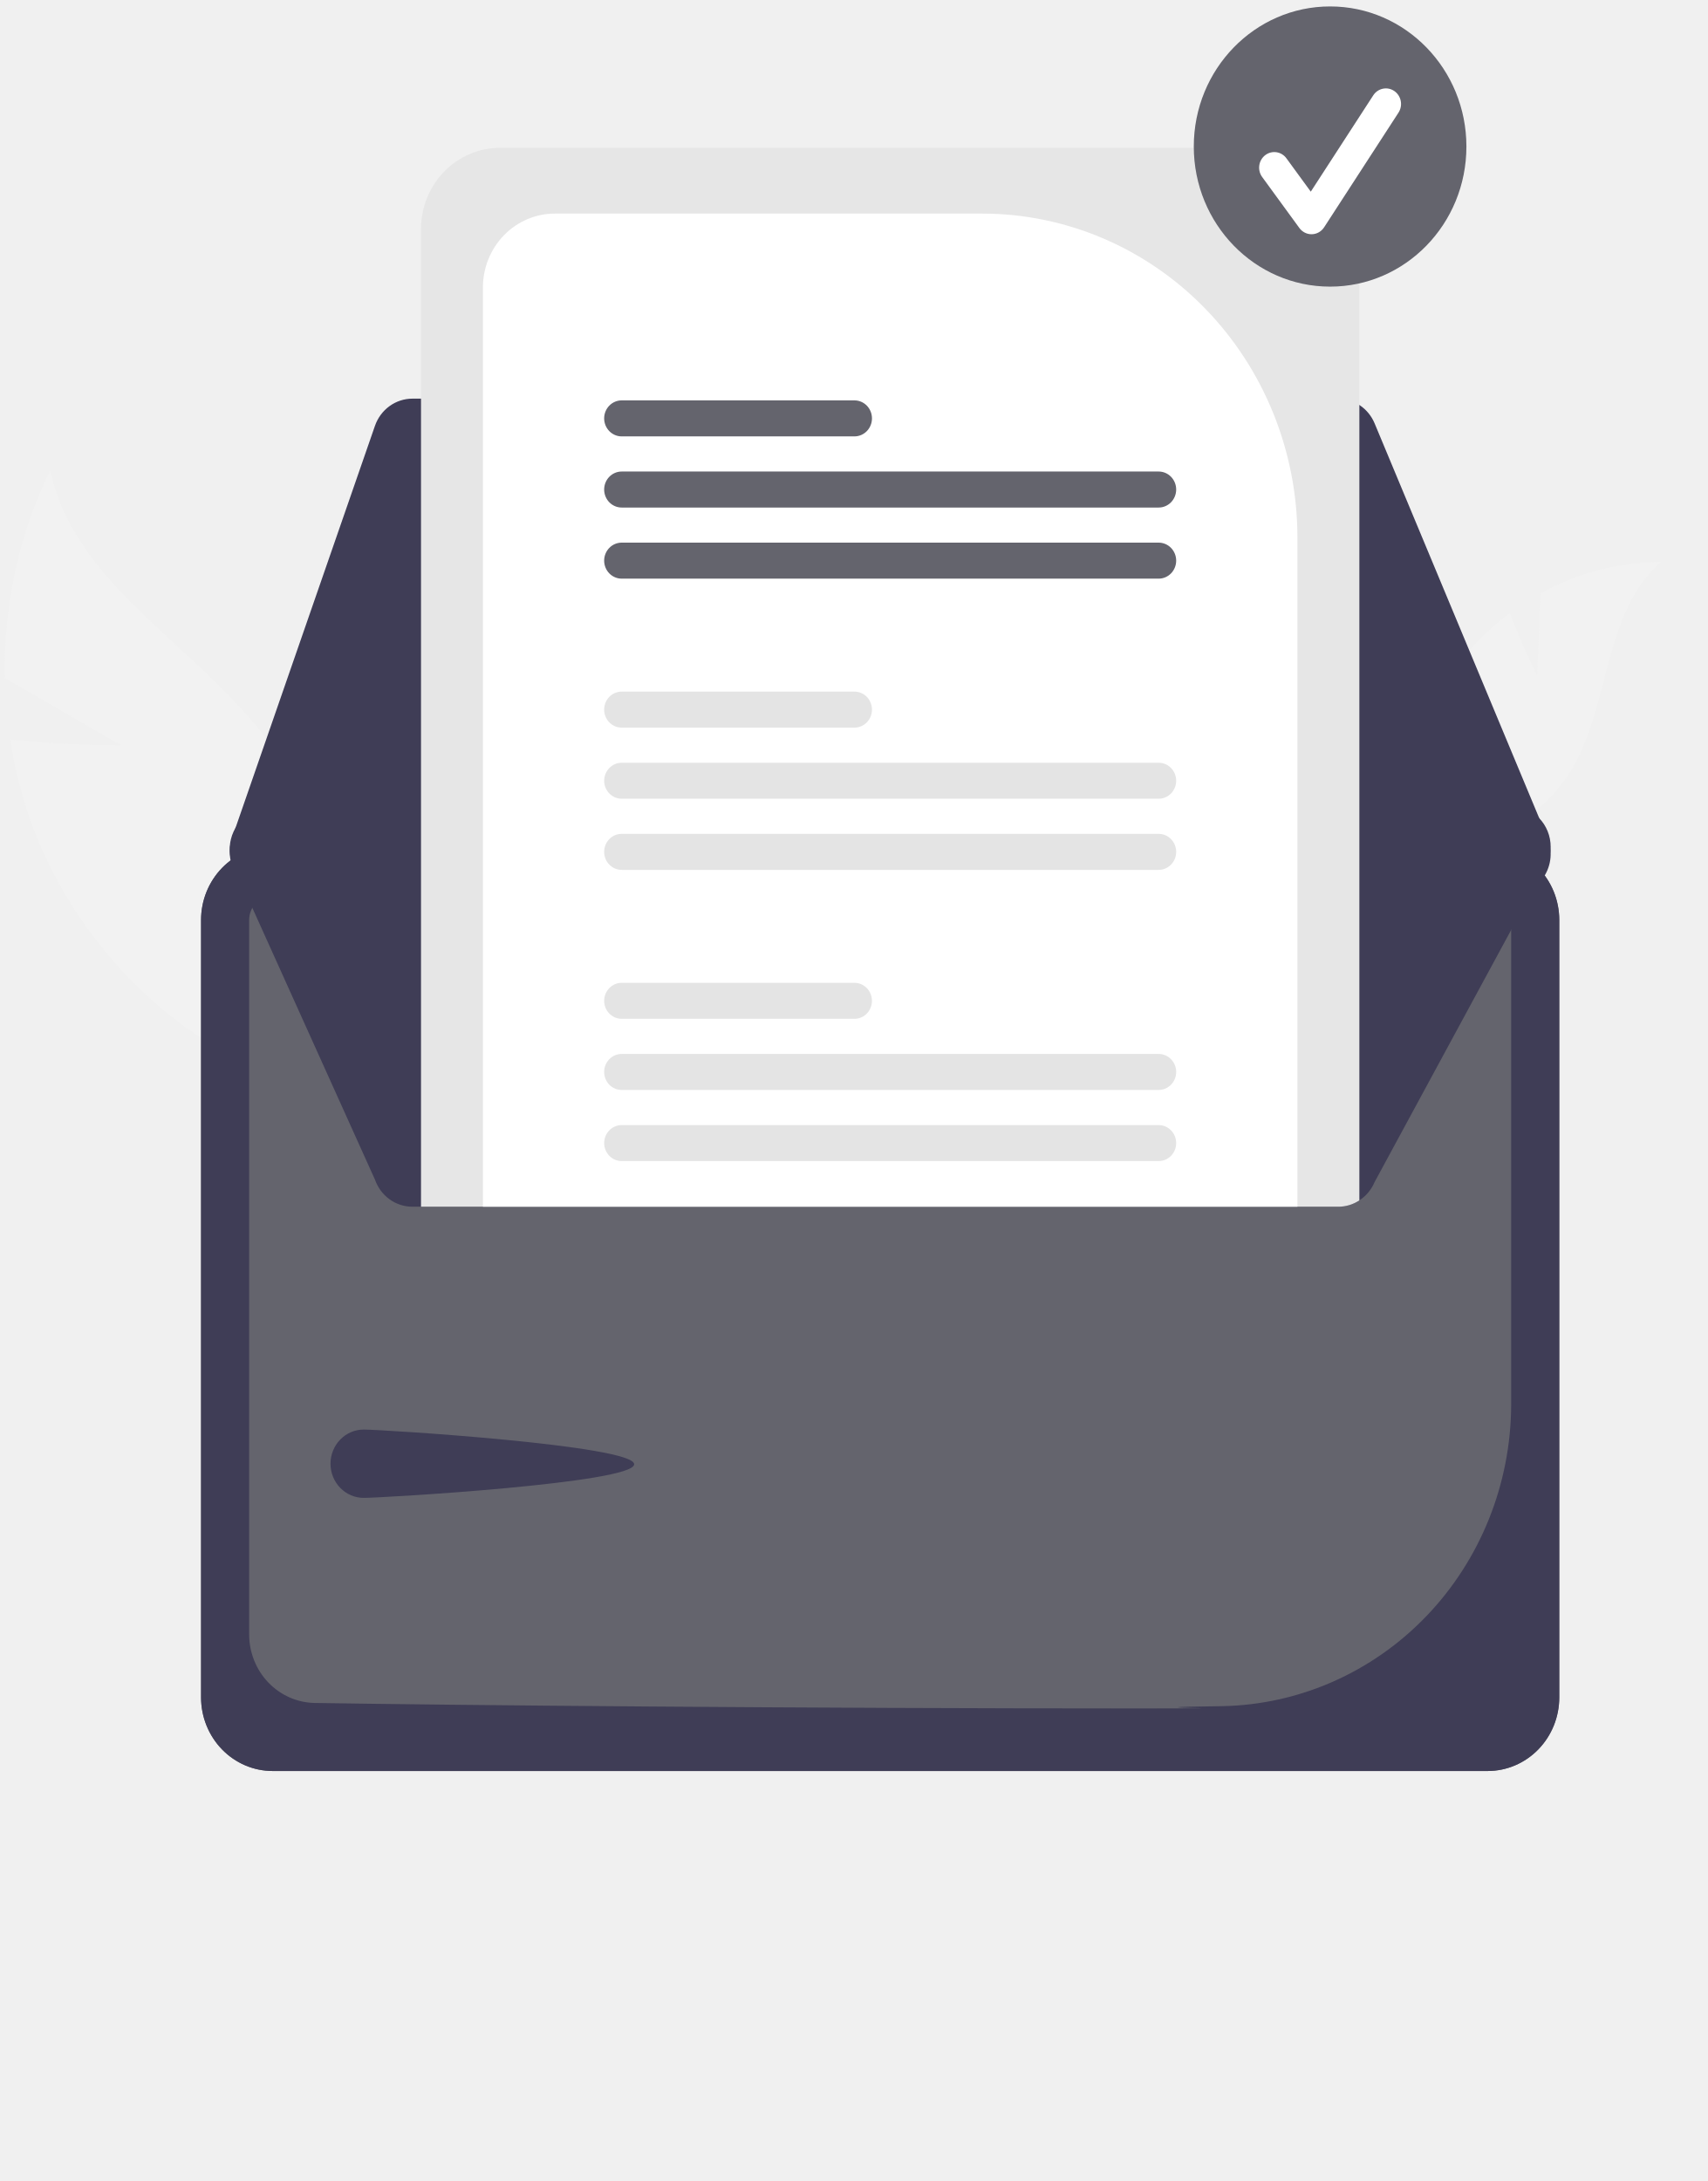
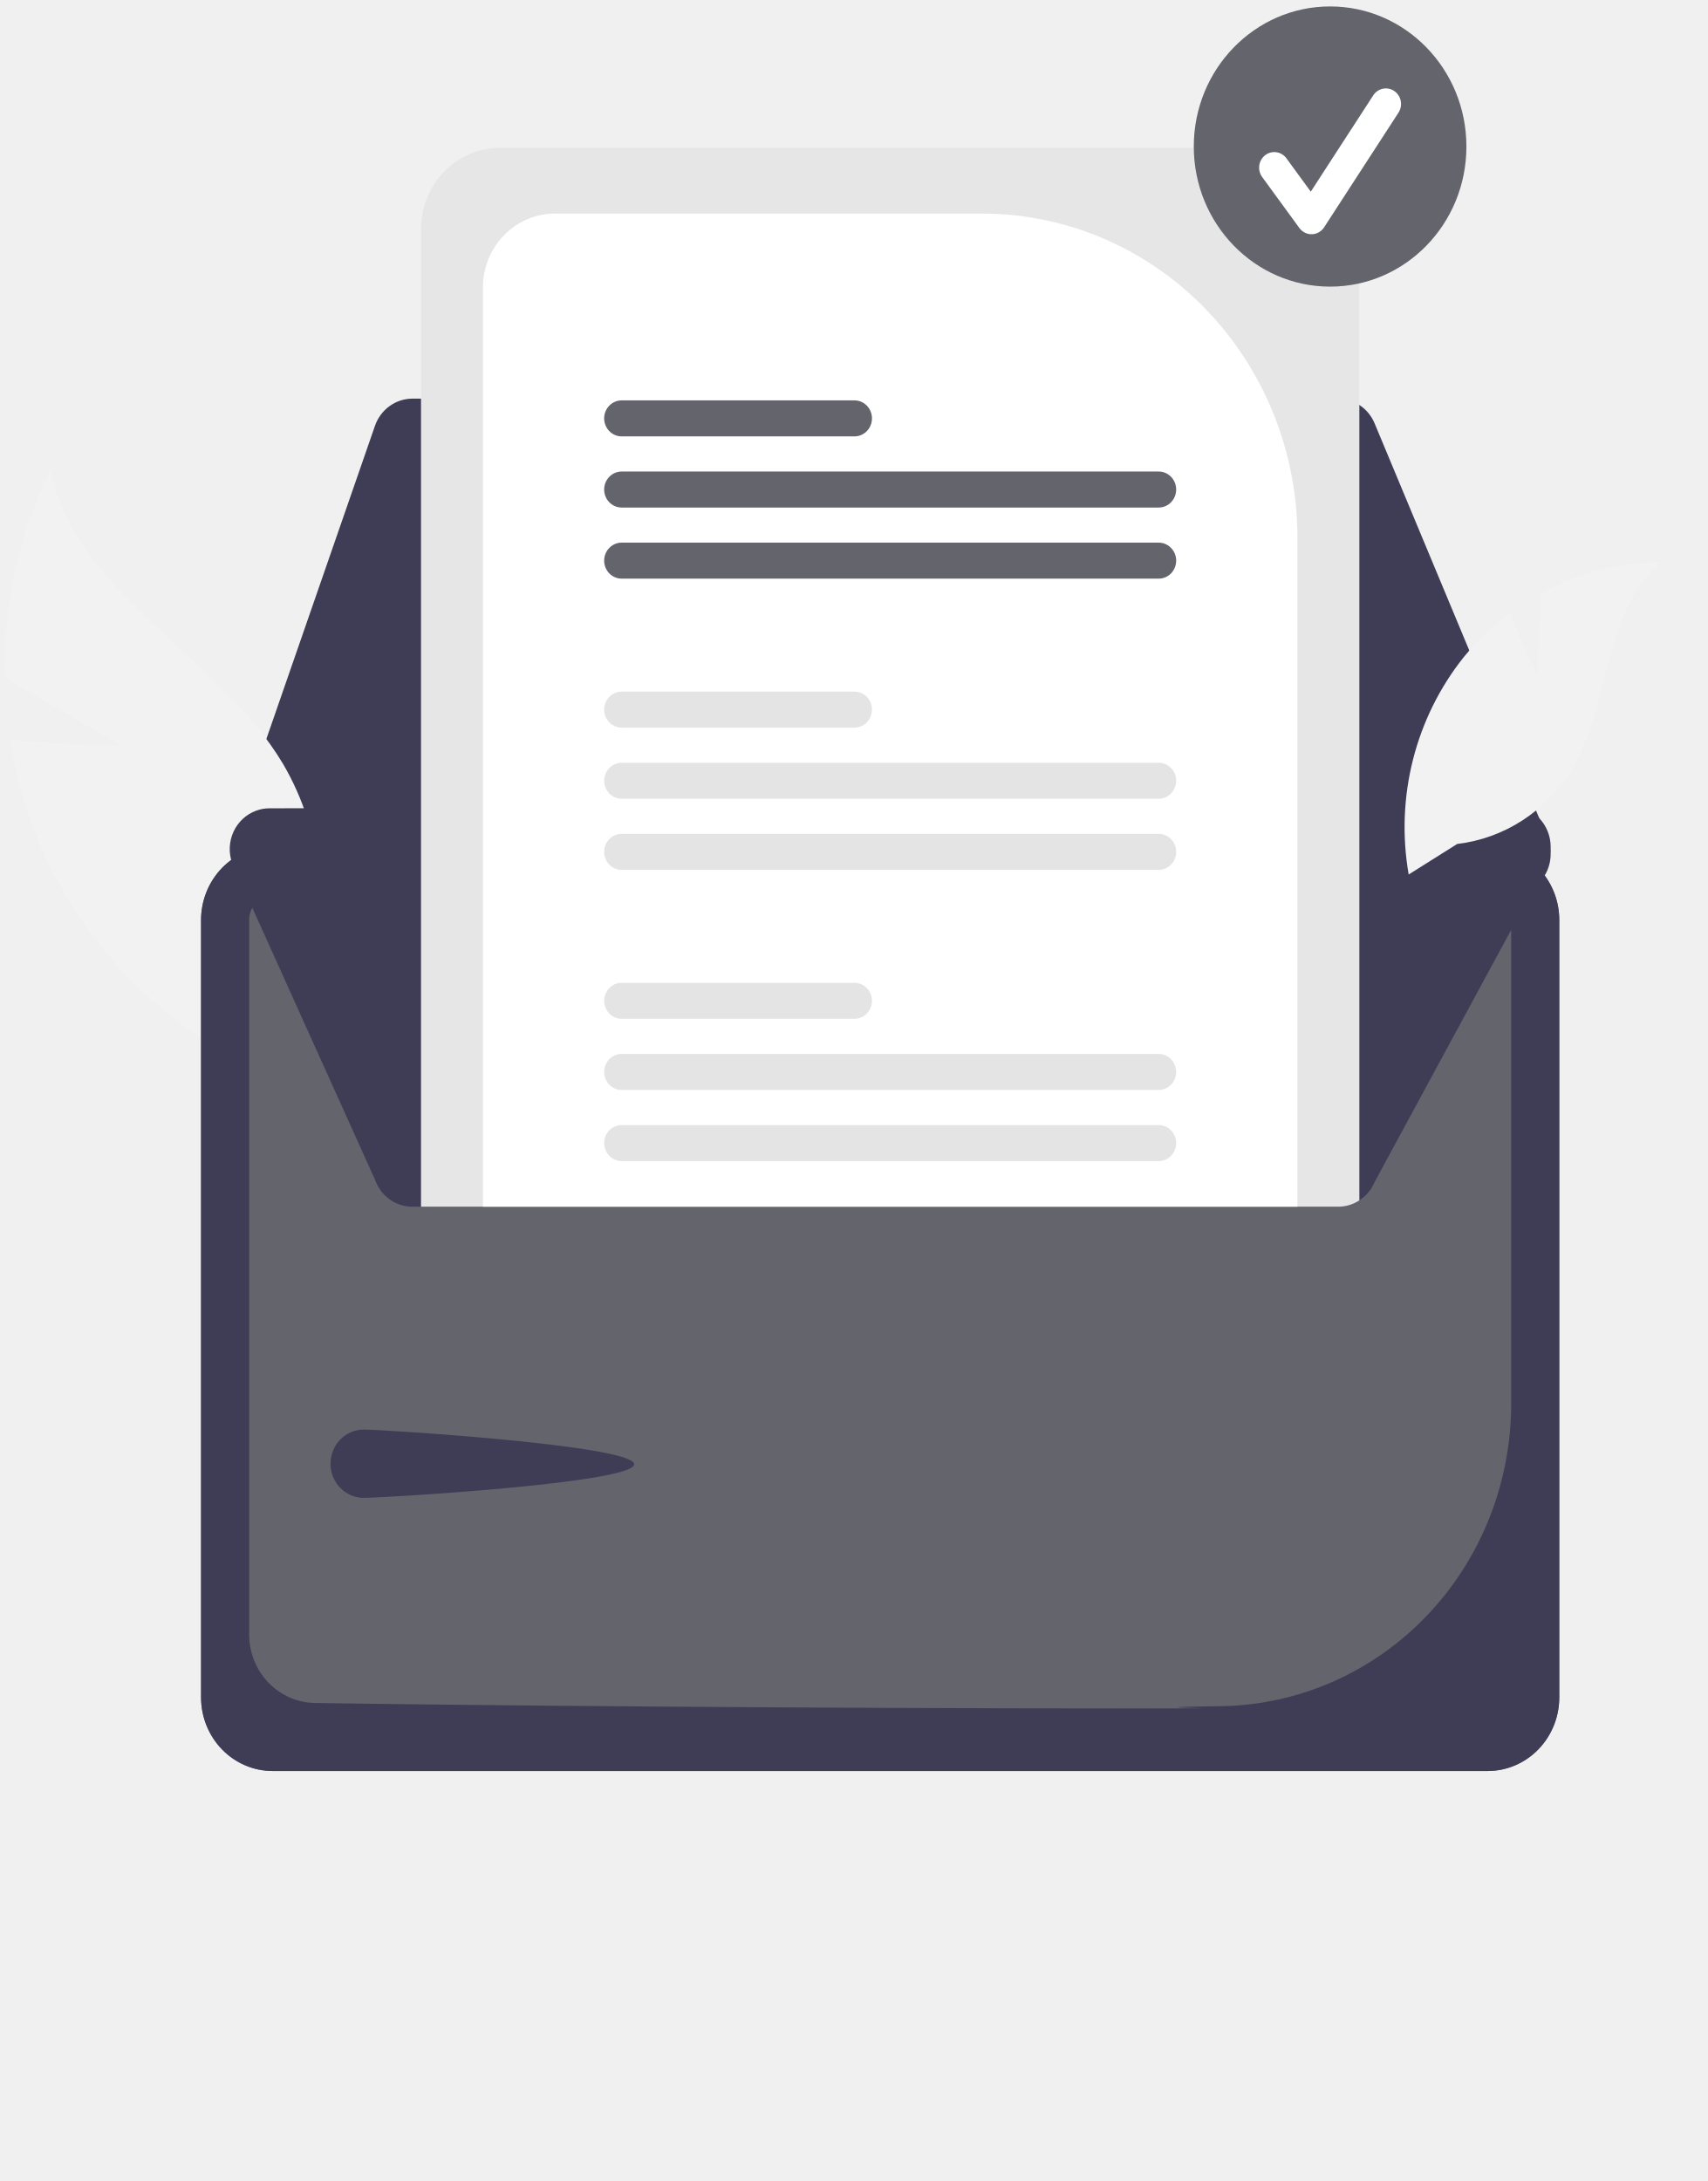
<svg xmlns="http://www.w3.org/2000/svg" width="231" height="295" viewBox="0 0 231 295" fill="none">
  <g id="undraw_message_sent_re_q2kl 1" clip-path="url(#clip0_104_436)">
+     <path id="open" d="M181.008 53.92H55.784C54.676 53.922 53.596 54.275 52.691 54.931C51.785 55.587 51.099 56.514 50.725 57.586L31.385 113.348C31.097 114.181 31.007 115.072 31.123 115.948C31.239 116.823 31.558 117.657 32.053 118.38C32.548 119.102 33.205 119.692 33.967 120.099C34.73 120.507 35.577 120.72 36.437 120.722L204.382 121.028H204.39C205.279 121.028 206.154 120.801 206.936 120.368C207.719 119.935 208.384 119.309 208.874 118.547C209.363 117.784 209.66 116.909 209.739 115.999C209.818 115.089 209.677 114.173 209.326 113.334L209.034 113.463L209.326 113.334L185.945 57.265C185.531 56.272 184.843 55.425 183.965 54.831C183.088 54.236 182.059 53.919 181.008 53.92Z" fill="#3F3D56" />
    <path id="feather_1" d="M16.381 100.804L0.66 91.704C0.448 81.968 2.552 72.326 6.789 63.615C10.413 80.522 29.488 88.565 38.289 103.327C41 107.953 42.663 113.146 43.155 118.522C43.647 123.898 42.956 129.319 41.132 134.383L42.166 147.492C34.041 144.99 26.54 140.709 20.18 134.942C13.82 129.174 8.752 122.059 5.325 114.085C3.446 109.592 2.125 104.874 1.393 100.041C8.723 100.843 16.381 100.804 16.381 100.804Z" fill="#F2F2F2" />
    <g id="body">
      <path id="Vector" d="M201.24 114.476H36.882C34.314 114.479 31.852 115.529 30.037 117.395C28.221 119.261 27.2 121.791 27.197 124.43V229.593C27.2 232.231 28.221 234.762 30.037 236.628C31.852 238.494 34.314 239.543 36.882 239.546H201.24C203.808 239.543 206.27 238.494 208.086 236.628C209.902 234.762 210.923 232.232 210.926 229.593V124.43C210.923 121.791 209.902 119.261 208.086 117.395C206.27 115.529 203.808 114.479 201.24 114.476Z" fill="#64646D" />
      <path id="Vector_2" d="M209.761 114.545C209.761 115.292 209.613 116.032 209.327 116.72L185.946 159.88C185.53 160.871 184.841 161.715 183.963 162.309C183.086 162.903 182.059 163.22 181.008 163.221H55.786C54.678 163.22 53.597 162.868 52.691 162.212C51.785 161.556 51.097 160.629 50.723 159.557L31.387 116.705C31.15 116.022 31.046 115.298 31.081 114.574C31.117 113.85 31.291 113.14 31.593 112.486C31.895 111.831 32.321 111.244 32.844 110.758C33.367 110.272 33.979 109.897 34.643 109.654C35.218 109.44 35.825 109.331 36.436 109.331L56.951 109.291L65.324 109.276L175.505 109.078L183.883 109.063L204.384 109.023H204.389C205.814 109.023 207.18 109.605 208.188 110.641C209.195 111.676 209.761 113.08 209.761 114.545Z" fill="#3F3D56" />
      <path id="Vector_3" d="M201.24 114.476H36.882C34.314 114.479 31.852 115.529 30.037 117.395C28.221 119.261 27.2 121.791 27.197 124.43V229.593C27.2 232.231 28.221 234.762 30.037 236.628C31.852 238.494 34.314 239.543 36.882 239.546H201.24C203.808 239.543 206.27 238.494 208.086 236.628C209.902 234.762 210.923 232.232 210.926 229.593V124.43C210.923 121.791 209.902 119.261 208.086 117.395C206.27 115.529 203.808 114.479 201.24 114.476ZM204.419 190.016C204.38 200.722 200.259 210.986 192.941 218.606C185.623 226.225 175.69 230.594 165.274 230.774C148.596 230.997 174.501 231.084 154.387 231.084C108.393 231.084 60.435 230.633 42.541 230.34C40.186 230.29 37.944 229.296 36.293 227.571C34.642 225.845 33.713 223.525 33.704 221.105V124.437C33.705 123.571 34.039 122.74 34.635 122.126C35.231 121.513 36.038 121.167 36.882 121.164H201.234C202.077 121.165 202.885 121.509 203.482 122.121C204.079 122.732 204.416 123.562 204.419 124.429V190.016Z" fill="#3F3D56" />
+       <g id="papper">
+         <path id="Vector_5" d="M173.21 19.997H67.624C64.794 20 62.081 21.157 60.08 23.213C58.08 25.27 56.954 28.058 56.951 30.966V163.221H181.008C182.027 163.225 183.025 162.926 183.883 162.362V30.966C183.88 28.058 182.754 25.27 180.753 23.213C178.752 21.157 176.039 20 173.21 19.997Z" fill="#E6E6E6" />
+         <path id="Vector_6" d="M132.909 28.89H75.045C72.469 28.893 69.998 29.946 68.176 31.818C66.353 33.69 65.328 36.228 65.324 38.876V163.221H175.505V72.666C175.492 61.06 171 49.933 163.014 41.727C155.029 33.52 144.202 28.904 132.909 28.89Z" fill="white" />
+         <path id="Vector_7" d="M156.734 152.178H84.095C83.467 152.178 82.865 152.434 82.421 152.891C81.977 153.347 81.728 153.966 81.728 154.611C81.728 155.256 81.977 155.875 82.421 156.332C82.865 156.788 83.467 157.044 84.095 157.044H156.734C157.362 157.044 157.964 156.788 158.408 156.332C158.852 155.875 159.102 155.256 159.102 154.611C159.102 153.966 158.852 153.347 158.408 152.891C157.964 152.434 157.362 152.178 156.734 152.178Z" fill="#E4E4E4" />
+         <path id="Vector_8" d="M156.734 142.555H84.095C83.466 142.555 82.864 142.812 82.419 143.268C81.975 143.725 81.725 144.345 81.725 144.991C81.725 145.637 81.975 146.256 82.419 146.713C82.864 147.17 83.466 147.426 84.095 147.426H156.734C157.363 147.426 157.965 147.17 158.41 146.713C158.854 146.256 159.104 145.637 159.104 144.991C159.104 144.345 158.854 143.725 158.41 143.268C157.965 142.812 157.363 142.555 156.734 142.555Z" fill="#E4E4E4" />
+         <path id="Vector_9" d="M115.583 132.937H84.095C83.467 132.937 82.865 133.193 82.421 133.649C81.977 134.106 81.728 134.725 81.728 135.37C81.728 136.015 81.977 136.634 82.421 137.09C82.865 137.547 83.467 137.803 84.095 137.803H115.583C116.211 137.803 116.813 137.547 117.257 137.09C117.701 136.634 117.95 136.015 117.95 135.37C117.95 134.725 117.701 134.106 117.257 133.649C116.813 133.193 116.211 132.937 115.583 132.937Z" fill="#E4E4E4" />
+         <path id="Vector_10" d="M156.734 112.787H84.095C83.466 112.787 82.864 113.044 82.419 113.5C81.975 113.957 81.725 114.577 81.725 115.223C81.725 115.868 81.975 116.488 82.419 116.945C82.864 117.401 83.466 117.658 84.095 117.658H156.734C157.363 117.658 157.965 117.401 158.41 116.945C158.854 116.488 159.104 115.868 159.104 115.223C159.104 114.577 158.854 113.957 158.41 113.5C157.965 113.044 157.363 112.787 156.734 112.787Z" fill="#E4E4E4" />
+         <path id="Vector_11" d="M156.734 103.169H84.095C83.467 103.169 82.865 103.425 82.421 103.881C81.977 104.338 81.728 104.957 81.728 105.602C81.728 106.247 81.977 106.866 82.421 107.322C82.865 107.779 83.467 108.035 84.095 108.035H156.734C157.362 108.035 157.964 107.779 158.408 107.322C158.852 106.866 159.102 106.247 159.102 105.602C159.102 104.957 158.852 104.338 158.408 103.881C157.964 103.425 157.362 103.169 156.734 103.169Z" fill="#E4E4E4" />
+         <path id="Vector_12" d="M115.583 93.546H84.095C83.466 93.546 82.864 93.802 82.419 94.259C81.975 94.716 81.725 95.335 81.725 95.981C81.725 96.627 81.975 97.247 82.419 97.704C82.864 98.16 83.466 98.417 84.095 98.417H115.583C116.211 98.417 116.814 98.16 117.259 97.704C117.703 97.247 117.953 96.627 117.953 95.981C117.953 95.335 117.703 94.716 117.259 94.259C116.814 93.802 116.211 93.546 115.583 93.546Z" fill="#E4E4E4" />
+         <path id="Vector_13" d="M156.734 73.396H84.095C83.466 73.396 82.864 73.652 82.419 74.109C81.975 74.566 81.725 75.186 81.725 75.831C81.725 76.477 81.975 77.097 82.419 77.554C82.864 78.01 83.466 78.267 84.095 78.267H156.734C157.363 78.267 157.965 78.01 158.41 77.554C158.854 77.097 159.104 76.477 159.104 75.831C159.104 75.186 158.854 74.566 158.41 74.109C157.965 73.652 157.363 73.396 156.734 73.396Z" fill="#64646D" />
+         <path id="Vector_14" d="M156.734 63.778H84.095C83.466 63.778 82.864 64.034 82.419 64.491C81.975 64.948 81.725 65.567 81.725 66.213C81.725 66.859 81.975 67.479 82.419 67.936C82.864 68.392 83.466 68.649 84.095 68.649H156.734C157.363 68.649 157.965 68.392 158.41 67.936C158.854 67.479 159.104 66.859 159.104 66.213C159.104 65.567 158.854 64.948 158.41 64.491C157.965 64.034 157.363 63.778 156.734 63.778Z" fill="#64646D" />
+         <path id="Vector_15" d="M115.583 54.155H84.095C83.466 54.155 82.864 54.411 82.419 54.868C81.975 55.325 81.725 55.944 81.725 56.59C81.725 57.236 81.975 57.856 82.419 58.312C82.864 58.769 83.466 59.026 84.095 59.026H115.583C116.211 59.026 116.814 58.769 117.259 58.312C117.703 57.856 117.953 57.236 117.953 56.59C117.953 55.944 117.703 55.325 117.259 54.868C116.814 54.411 116.211 54.155 115.583 54.155Z" fill="#64646D" />
+         <path id="Vector_16" d="M179.925 38.769C190.108 38.769 198.363 30.285 198.363 19.82C198.363 9.354 190.108 0.87 179.925 0.87C169.741 0.87 161.486 9.354 161.486 19.82C161.486 30.285 169.741 38.769 179.925 38.769Z" fill="#64646D" />
+         <path id="Vector_17" d="M177.409 31.682C177.09 31.682 176.776 31.606 176.492 31.459C176.207 31.313 175.959 31.1 175.768 30.839L170.738 23.945C170.575 23.724 170.457 23.472 170.389 23.203C170.322 22.935 170.307 22.655 170.344 22.381C170.382 22.106 170.472 21.842 170.61 21.604C170.747 21.365 170.929 21.156 171.145 20.99C171.361 20.823 171.606 20.703 171.868 20.634C172.129 20.565 172.401 20.55 172.668 20.59C172.935 20.63 173.192 20.723 173.424 20.865C173.656 21.006 173.858 21.194 174.019 21.416L177.311 25.925L185.763 12.895C186.065 12.43 186.534 12.107 187.068 11.998C187.601 11.888 188.155 12.001 188.608 12.311C189.06 12.621 189.375 13.103 189.481 13.651C189.588 14.2 189.478 14.769 189.177 15.234L179.116 30.743C178.934 31.024 178.689 31.255 178.402 31.419C178.115 31.582 177.794 31.672 177.466 31.681C177.447 31.682 177.428 31.682 177.409 31.682Z" fill="white" />
+       </g>
      <path id="Vector_4" d="M49.204 193.36C51.687 193.36 85.786 195.502 85.786 198.054C85.786 200.606 51.687 202.602 49.204 202.602C48.011 202.602 46.868 202.115 46.024 201.248C45.181 200.382 44.708 199.206 44.708 197.981C44.708 196.755 45.181 195.58 46.024 194.714C46.868 193.847 48.011 193.36 49.204 193.36Z" fill="#3F3D56" />
    </g>
    <path id="feather_2" d="M207.927 91.388L208.409 80.248C213.435 77.487 219.04 76.029 224.738 76C216.896 82.589 217.876 95.291 212.559 104.153C210.88 106.903 208.62 109.23 205.947 110.962C203.274 112.693 200.256 113.784 197.117 114.153L190.554 118.283C189.654 113.123 189.852 107.825 191.136 102.752C192.42 97.679 194.759 92.952 197.992 88.897C199.827 86.641 201.932 84.632 204.256 82.916C205.827 87.175 207.927 91.388 207.927 91.388Z" fill="#F2F2F2" />
-     <path id="open" d="M181.008 53.92H55.784C54.676 53.922 53.596 54.275 52.691 54.931C51.785 55.587 51.099 56.514 50.725 57.586L31.385 113.348C31.097 114.181 31.007 115.072 31.123 115.948C31.239 116.823 31.558 117.657 32.053 118.38C32.548 119.102 33.205 119.692 33.967 120.099C34.73 120.507 35.577 120.72 36.437 120.722L204.382 121.028H204.39C205.279 121.028 206.154 120.801 206.936 120.368C207.719 119.935 208.384 119.309 208.874 118.547C209.363 117.784 209.66 116.909 209.739 115.999C209.818 115.089 209.677 114.173 209.326 113.334L209.034 113.463L209.326 113.334L185.945 57.265C185.531 56.272 184.843 55.425 183.965 54.831C183.088 54.236 182.059 53.919 181.008 53.92Z" fill="#3F3D56" />
-     <g id="papper">
-       <path id="Vector_5" d="M173.21 19.997H67.624C64.794 20 62.081 21.157 60.08 23.213C58.08 25.27 56.954 28.058 56.951 30.966V163.221H181.008C182.027 163.225 183.025 162.926 183.883 162.362V30.966C183.88 28.058 182.754 25.27 180.753 23.213C178.752 21.157 176.039 20 173.21 19.997Z" fill="#E6E6E6" />
-       <path id="Vector_6" d="M132.909 28.89H75.045C72.469 28.893 69.998 29.946 68.176 31.818C66.353 33.69 65.328 36.228 65.324 38.876V163.221H175.505V72.666C175.492 61.06 171 49.933 163.014 41.727C155.029 33.52 144.202 28.904 132.909 28.89Z" fill="white" />
-       <path id="Vector_7" d="M156.734 152.178H84.095C83.467 152.178 82.865 152.434 82.421 152.891C81.977 153.347 81.728 153.966 81.728 154.611C81.728 155.256 81.977 155.875 82.421 156.332C82.865 156.788 83.467 157.044 84.095 157.044H156.734C157.362 157.044 157.964 156.788 158.408 156.332C158.852 155.875 159.102 155.256 159.102 154.611C159.102 153.966 158.852 153.347 158.408 152.891C157.964 152.434 157.362 152.178 156.734 152.178Z" fill="#E4E4E4" />
-       <path id="Vector_8" d="M156.734 142.555H84.095C83.466 142.555 82.864 142.812 82.419 143.268C81.975 143.725 81.725 144.345 81.725 144.991C81.725 145.637 81.975 146.256 82.419 146.713C82.864 147.17 83.466 147.426 84.095 147.426H156.734C157.363 147.426 157.965 147.17 158.41 146.713C158.854 146.256 159.104 145.637 159.104 144.991C159.104 144.345 158.854 143.725 158.41 143.268C157.965 142.812 157.363 142.555 156.734 142.555Z" fill="#E4E4E4" />
-       <path id="Vector_9" d="M115.583 132.937H84.095C83.467 132.937 82.865 133.193 82.421 133.649C81.977 134.106 81.728 134.725 81.728 135.37C81.728 136.015 81.977 136.634 82.421 137.09C82.865 137.547 83.467 137.803 84.095 137.803H115.583C116.211 137.803 116.813 137.547 117.257 137.09C117.701 136.634 117.95 136.015 117.95 135.37C117.95 134.725 117.701 134.106 117.257 133.649C116.813 133.193 116.211 132.937 115.583 132.937Z" fill="#E4E4E4" />
-       <path id="Vector_10" d="M156.734 112.787H84.095C83.466 112.787 82.864 113.044 82.419 113.5C81.975 113.957 81.725 114.577 81.725 115.223C81.725 115.868 81.975 116.488 82.419 116.945C82.864 117.401 83.466 117.658 84.095 117.658H156.734C157.363 117.658 157.965 117.401 158.41 116.945C158.854 116.488 159.104 115.868 159.104 115.223C159.104 114.577 158.854 113.957 158.41 113.5C157.965 113.044 157.363 112.787 156.734 112.787Z" fill="#E4E4E4" />
-       <path id="Vector_11" d="M156.734 103.169H84.095C83.467 103.169 82.865 103.425 82.421 103.881C81.977 104.338 81.728 104.957 81.728 105.602C81.728 106.247 81.977 106.866 82.421 107.322C82.865 107.779 83.467 108.035 84.095 108.035H156.734C157.362 108.035 157.964 107.779 158.408 107.322C158.852 106.866 159.102 106.247 159.102 105.602C159.102 104.957 158.852 104.338 158.408 103.881C157.964 103.425 157.362 103.169 156.734 103.169Z" fill="#E4E4E4" />
-       <path id="Vector_12" d="M115.583 93.546H84.095C83.466 93.546 82.864 93.802 82.419 94.259C81.975 94.716 81.725 95.335 81.725 95.981C81.725 96.627 81.975 97.247 82.419 97.704C82.864 98.16 83.466 98.417 84.095 98.417H115.583C116.211 98.417 116.814 98.16 117.259 97.704C117.703 97.247 117.953 96.627 117.953 95.981C117.953 95.335 117.703 94.716 117.259 94.259C116.814 93.802 116.211 93.546 115.583 93.546Z" fill="#E4E4E4" />
-       <path id="Vector_13" d="M156.734 73.396H84.095C83.466 73.396 82.864 73.652 82.419 74.109C81.975 74.566 81.725 75.186 81.725 75.831C81.725 76.477 81.975 77.097 82.419 77.554C82.864 78.01 83.466 78.267 84.095 78.267H156.734C157.363 78.267 157.965 78.01 158.41 77.554C158.854 77.097 159.104 76.477 159.104 75.831C159.104 75.186 158.854 74.566 158.41 74.109C157.965 73.652 157.363 73.396 156.734 73.396Z" fill="#64646D" />
-       <path id="Vector_14" d="M156.734 63.778H84.095C83.466 63.778 82.864 64.034 82.419 64.491C81.975 64.948 81.725 65.567 81.725 66.213C81.725 66.859 81.975 67.479 82.419 67.936C82.864 68.392 83.466 68.649 84.095 68.649H156.734C157.363 68.649 157.965 68.392 158.41 67.936C158.854 67.479 159.104 66.859 159.104 66.213C159.104 65.567 158.854 64.948 158.41 64.491C157.965 64.034 157.363 63.778 156.734 63.778Z" fill="#64646D" />
-       <path id="Vector_15" d="M115.583 54.155H84.095C83.466 54.155 82.864 54.411 82.419 54.868C81.975 55.325 81.725 55.944 81.725 56.59C81.725 57.236 81.975 57.856 82.419 58.312C82.864 58.769 83.466 59.026 84.095 59.026H115.583C116.211 59.026 116.814 58.769 117.259 58.312C117.703 57.856 117.953 57.236 117.953 56.59C117.953 55.944 117.703 55.325 117.259 54.868C116.814 54.411 116.211 54.155 115.583 54.155Z" fill="#64646D" />
-       <path id="Vector_16" d="M179.925 38.769C190.108 38.769 198.363 30.285 198.363 19.82C198.363 9.354 190.108 0.87 179.925 0.87C169.741 0.87 161.486 9.354 161.486 19.82C161.486 30.285 169.741 38.769 179.925 38.769Z" fill="#64646D" />
-       <path id="Vector_17" d="M177.409 31.682C177.09 31.682 176.776 31.606 176.492 31.459C176.207 31.313 175.959 31.1 175.768 30.839L170.738 23.945C170.575 23.724 170.457 23.472 170.389 23.203C170.322 22.935 170.307 22.655 170.344 22.381C170.382 22.106 170.472 21.842 170.61 21.604C170.747 21.365 170.929 21.156 171.145 20.99C171.361 20.823 171.606 20.703 171.868 20.634C172.129 20.565 172.401 20.55 172.668 20.59C172.935 20.63 173.192 20.723 173.424 20.865C173.656 21.006 173.858 21.194 174.019 21.416L177.311 25.925L185.763 12.895C186.065 12.43 186.534 12.107 187.068 11.998C187.601 11.888 188.155 12.001 188.608 12.311C189.06 12.621 189.375 13.103 189.481 13.651C189.588 14.2 189.478 14.769 189.177 15.234L179.116 30.743C178.934 31.024 178.689 31.255 178.402 31.419C178.115 31.582 177.794 31.672 177.466 31.681C177.447 31.682 177.428 31.682 177.409 31.682Z" fill="white" />
-     </g>
  </g>
  <defs>
    <clipPath id="clip0_104_436">
      <rect width="229.986" height="293.459" fill="white" transform="translate(0.648682 0.770264)" />
    </clipPath>
  </defs>
</svg>
